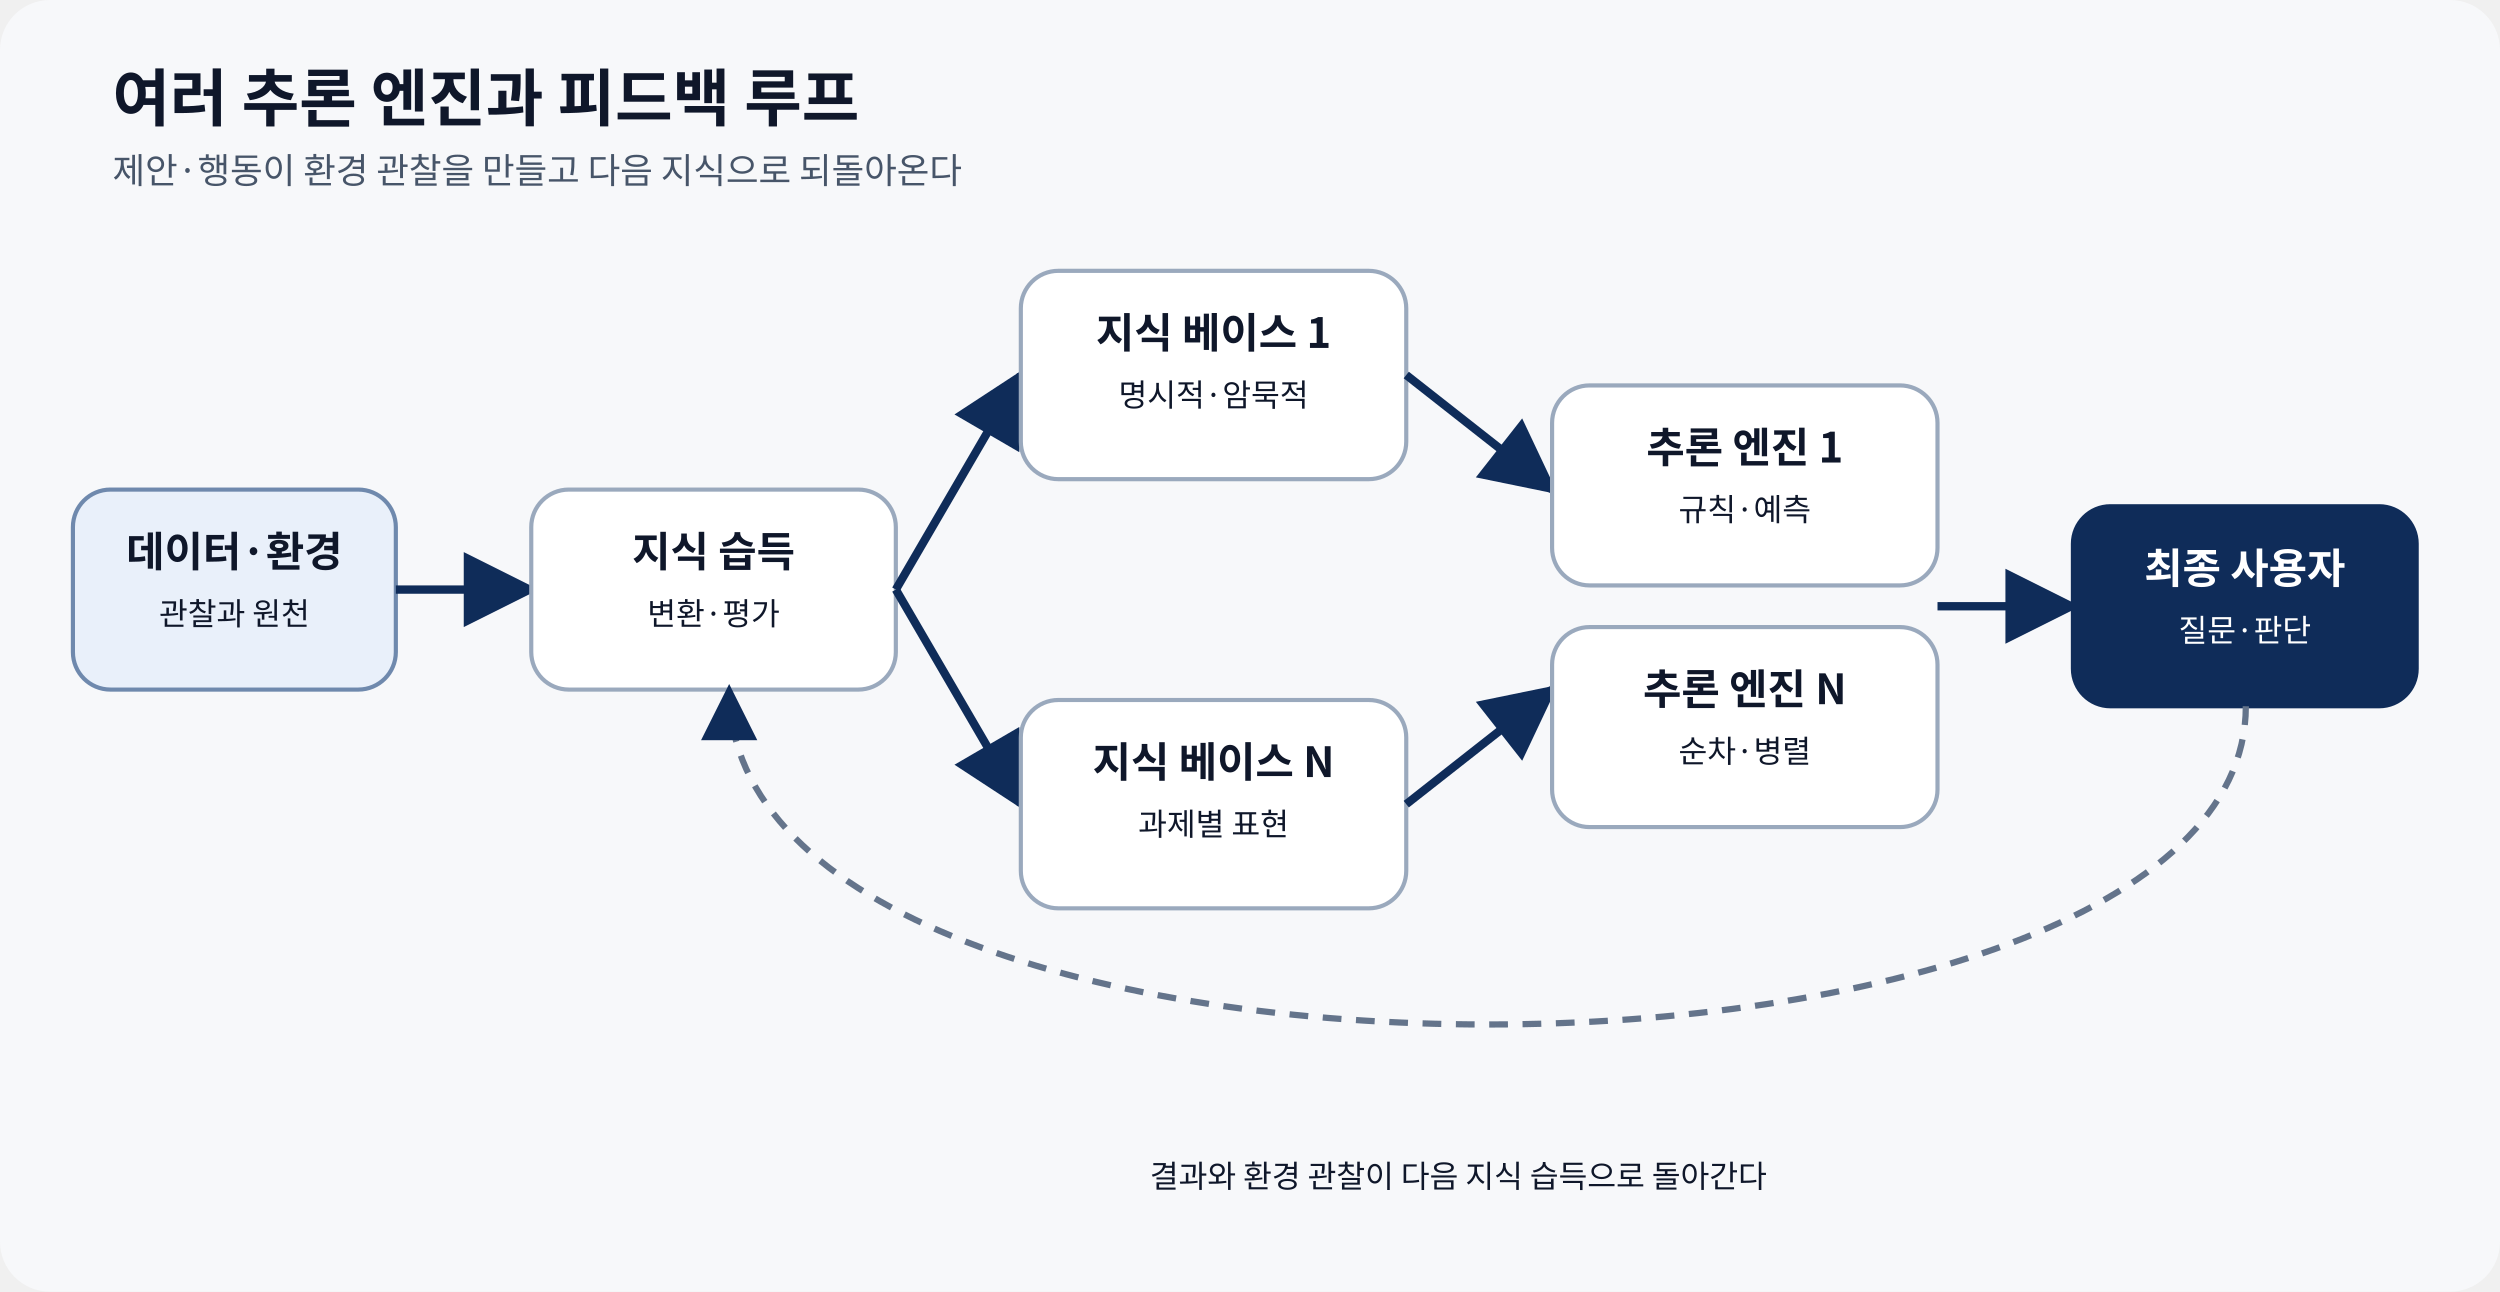
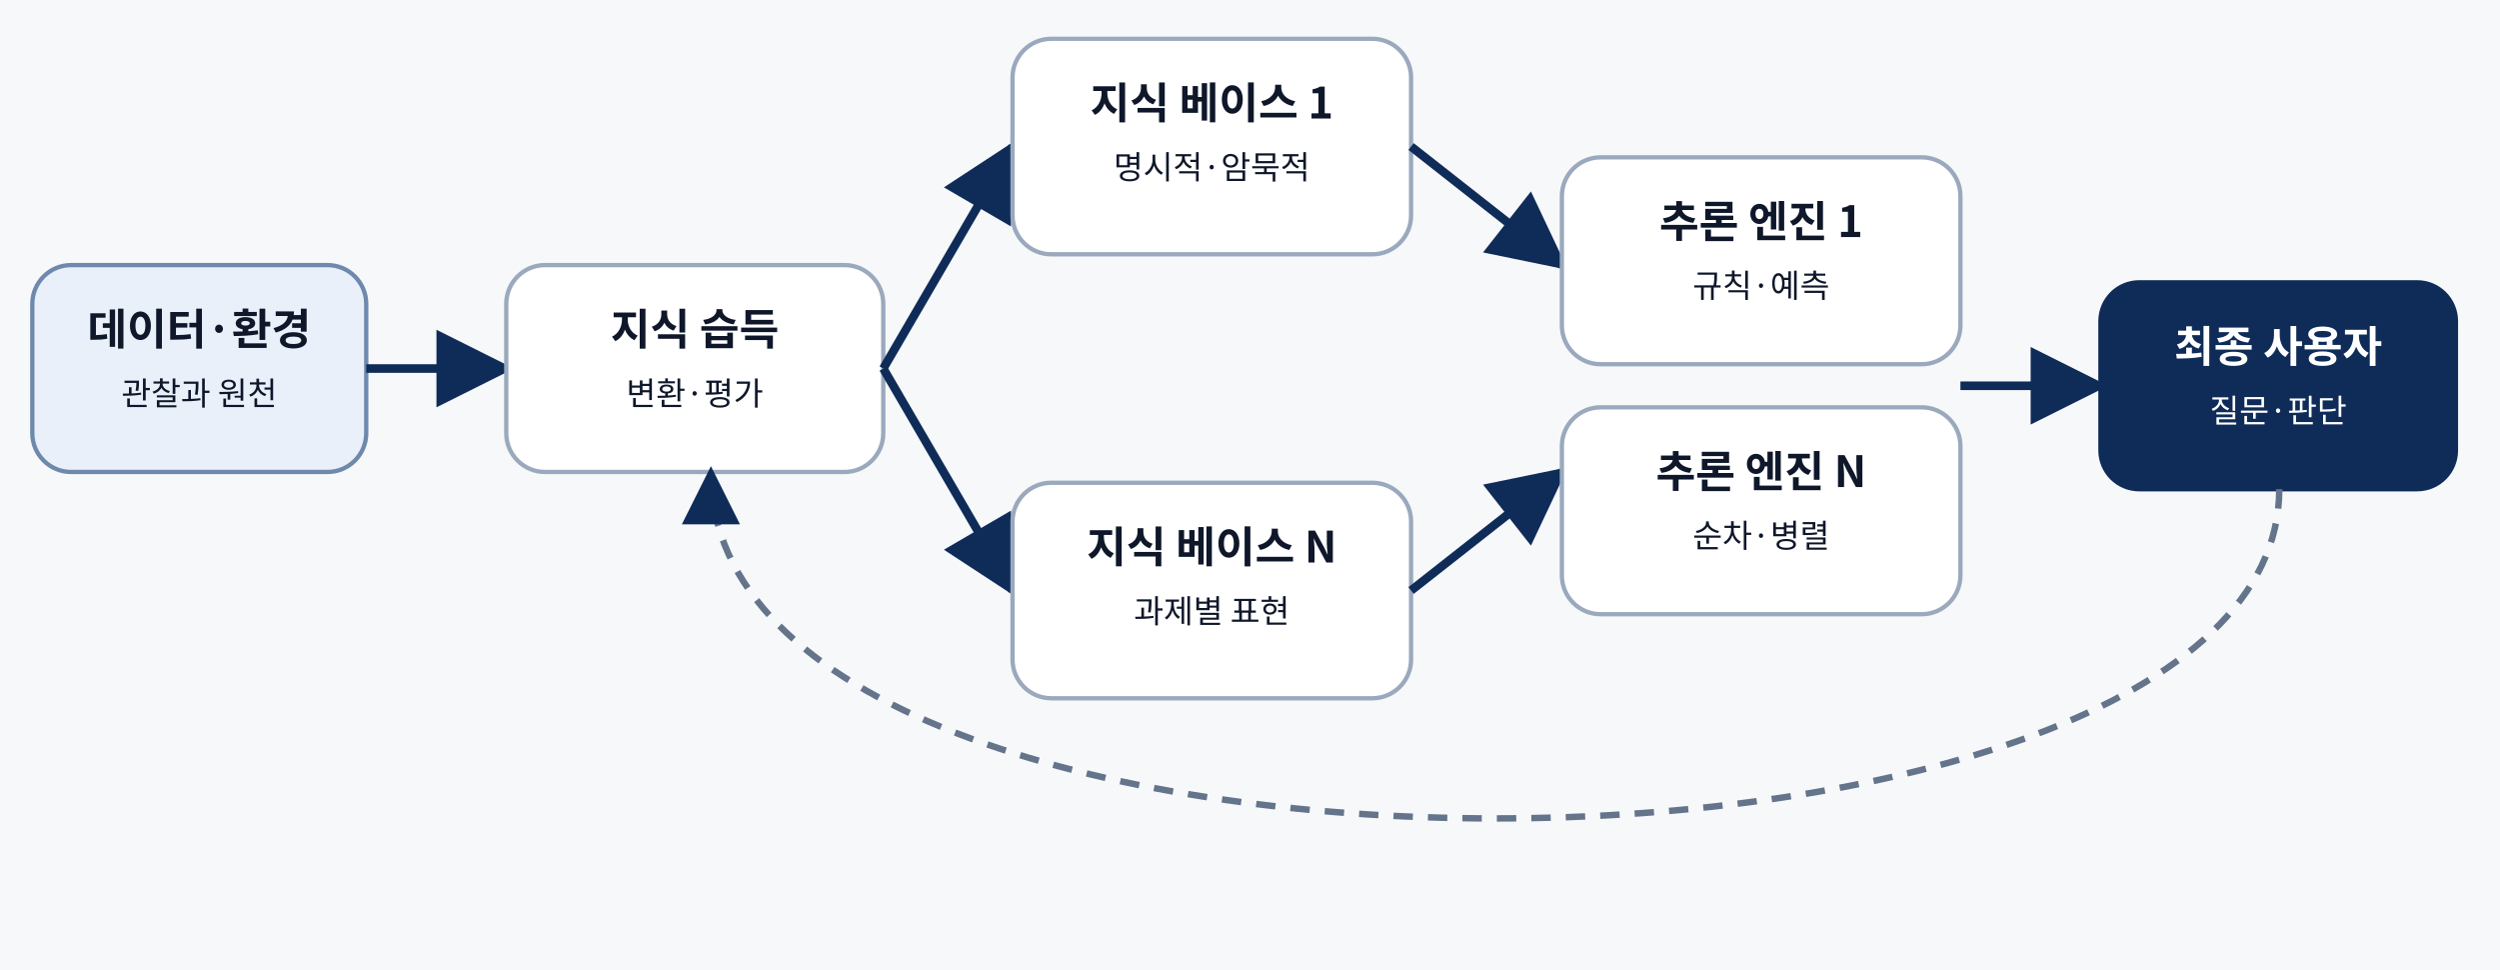
- <svg xmlns="http://www.w3.org/2000/svg" viewBox="0 0 1200 620" role="img" aria-labelledby="title desc">
+ <svg xmlns="http://www.w3.org/2000/svg" viewBox="20 112 1160 450" role="img" aria-labelledby="title desc">
  <defs>
    <marker id="arrow" viewBox="0 0 10 10" refX="9" refY="5" markerWidth="9" markerHeight="9" orient="auto-start-reverse">
      <path d="M0 0 L10 5 L0 10 Z" fill="#0f2c59" />
    </marker>
  </defs>
  <style>.t{font-family:'Noto Sans CJK KR','Apple SD Gothic Neo','Malgun Gothic','Noto Sans KR',NanumGothic,Inter,system-ui,sans-serif;fill:#0f172a}.title{font-size:30px;font-weight:800}.sub{font-size:17px;fill:#475569}.box{fill:#fff;stroke:#9aa9bd;stroke-width:2}.focus{fill:#0f2c59;stroke:#0f2c59;stroke-width:2}.soft{fill:#e9f0fa;stroke:#6f89ad;stroke-width:2}.label{font-size:20px;font-weight:750}.small{font-size:15px}.white{fill:#fff}.arrow{fill:none;stroke:#0f2c59;stroke-width:4;marker-end:url(#arrow)}.dash{fill:none;stroke:#64748b;stroke-width:3;stroke-dasharray:9 7;marker-end:url(#arrow)}</style>
  <rect width="1200" height="620" rx="24" fill="#f7f8fa" />
-   <text class="t title" x="54" y="58">여러 추론 엔진과 피드백 루프</text>
-   <text class="t sub" x="54" y="88">제안·행동이 환경 관찰을 만들고 다음 지식으로 되돌아온다</text>
  <rect class="soft" x="35" y="235" width="155" height="96" rx="18" />
  <text class="t label" x="112.5" y="272" text-anchor="middle">데이터·환경</text>
  <text class="t small" x="112.5" y="300" text-anchor="middle">관찰과 원천</text>
  <path class="arrow" d="M190 283 L255 283" />
  <rect class="box" x="255" y="235" width="175" height="96" rx="18" />
  <text class="t label" x="342.5" y="272" text-anchor="middle">지식 습득</text>
  <text class="t small" x="342.5" y="300" text-anchor="middle">변환·평가</text>
  <path class="arrow" d="M430 283 L490 180" />
  <path class="arrow" d="M430 283 L490 386" />
  <rect class="box" x="490" y="130" width="185" height="100" rx="18" />
  <text class="t label" x="582.5" y="167" text-anchor="middle">지식 베이스 1</text>
  <text class="t small" x="582.5" y="195" text-anchor="middle">명시적·암묵적</text>
  <rect class="box" x="490" y="336" width="185" height="100" rx="18" />
  <text class="t label" x="582.5" y="373" text-anchor="middle">지식 베이스 N</text>
  <text class="t small" x="582.5" y="401" text-anchor="middle">과제별 표현</text>
  <path class="arrow" d="M675 180 L745 235" />
  <path class="arrow" d="M675 386 L745 331" />
  <rect class="box" x="745" y="185" width="185" height="96" rx="18" />
  <text class="t label" x="837.5" y="222" text-anchor="middle">추론 엔진 1</text>
  <text class="t small" x="837.5" y="250" text-anchor="middle">규칙·예측</text>
  <rect class="box" x="745" y="301" width="185" height="96" rx="18" />
  <text class="t label" x="837.5" y="338" text-anchor="middle">추론 엔진 N</text>
  <text class="t small" x="837.5" y="366" text-anchor="middle">순차·병렬</text>
  <path class="arrow" d="M930 291 L995 291" />
  <rect class="focus" x="995" y="243" width="165" height="96" rx="18" />
  <text class="t label white" x="1077.5" y="280" text-anchor="middle">최종 사용자</text>
  <text class="t small white" x="1077.5" y="308" text-anchor="middle">질문·판단</text>
  <path class="dash" d="M1078 339 C1078 540 350 548 350 331" />
-   <text class="t small" x="700" y="570" text-anchor="middle">결과와 환경 관찰이 다음 지식 습득으로 돌아간다</text>
</svg>
